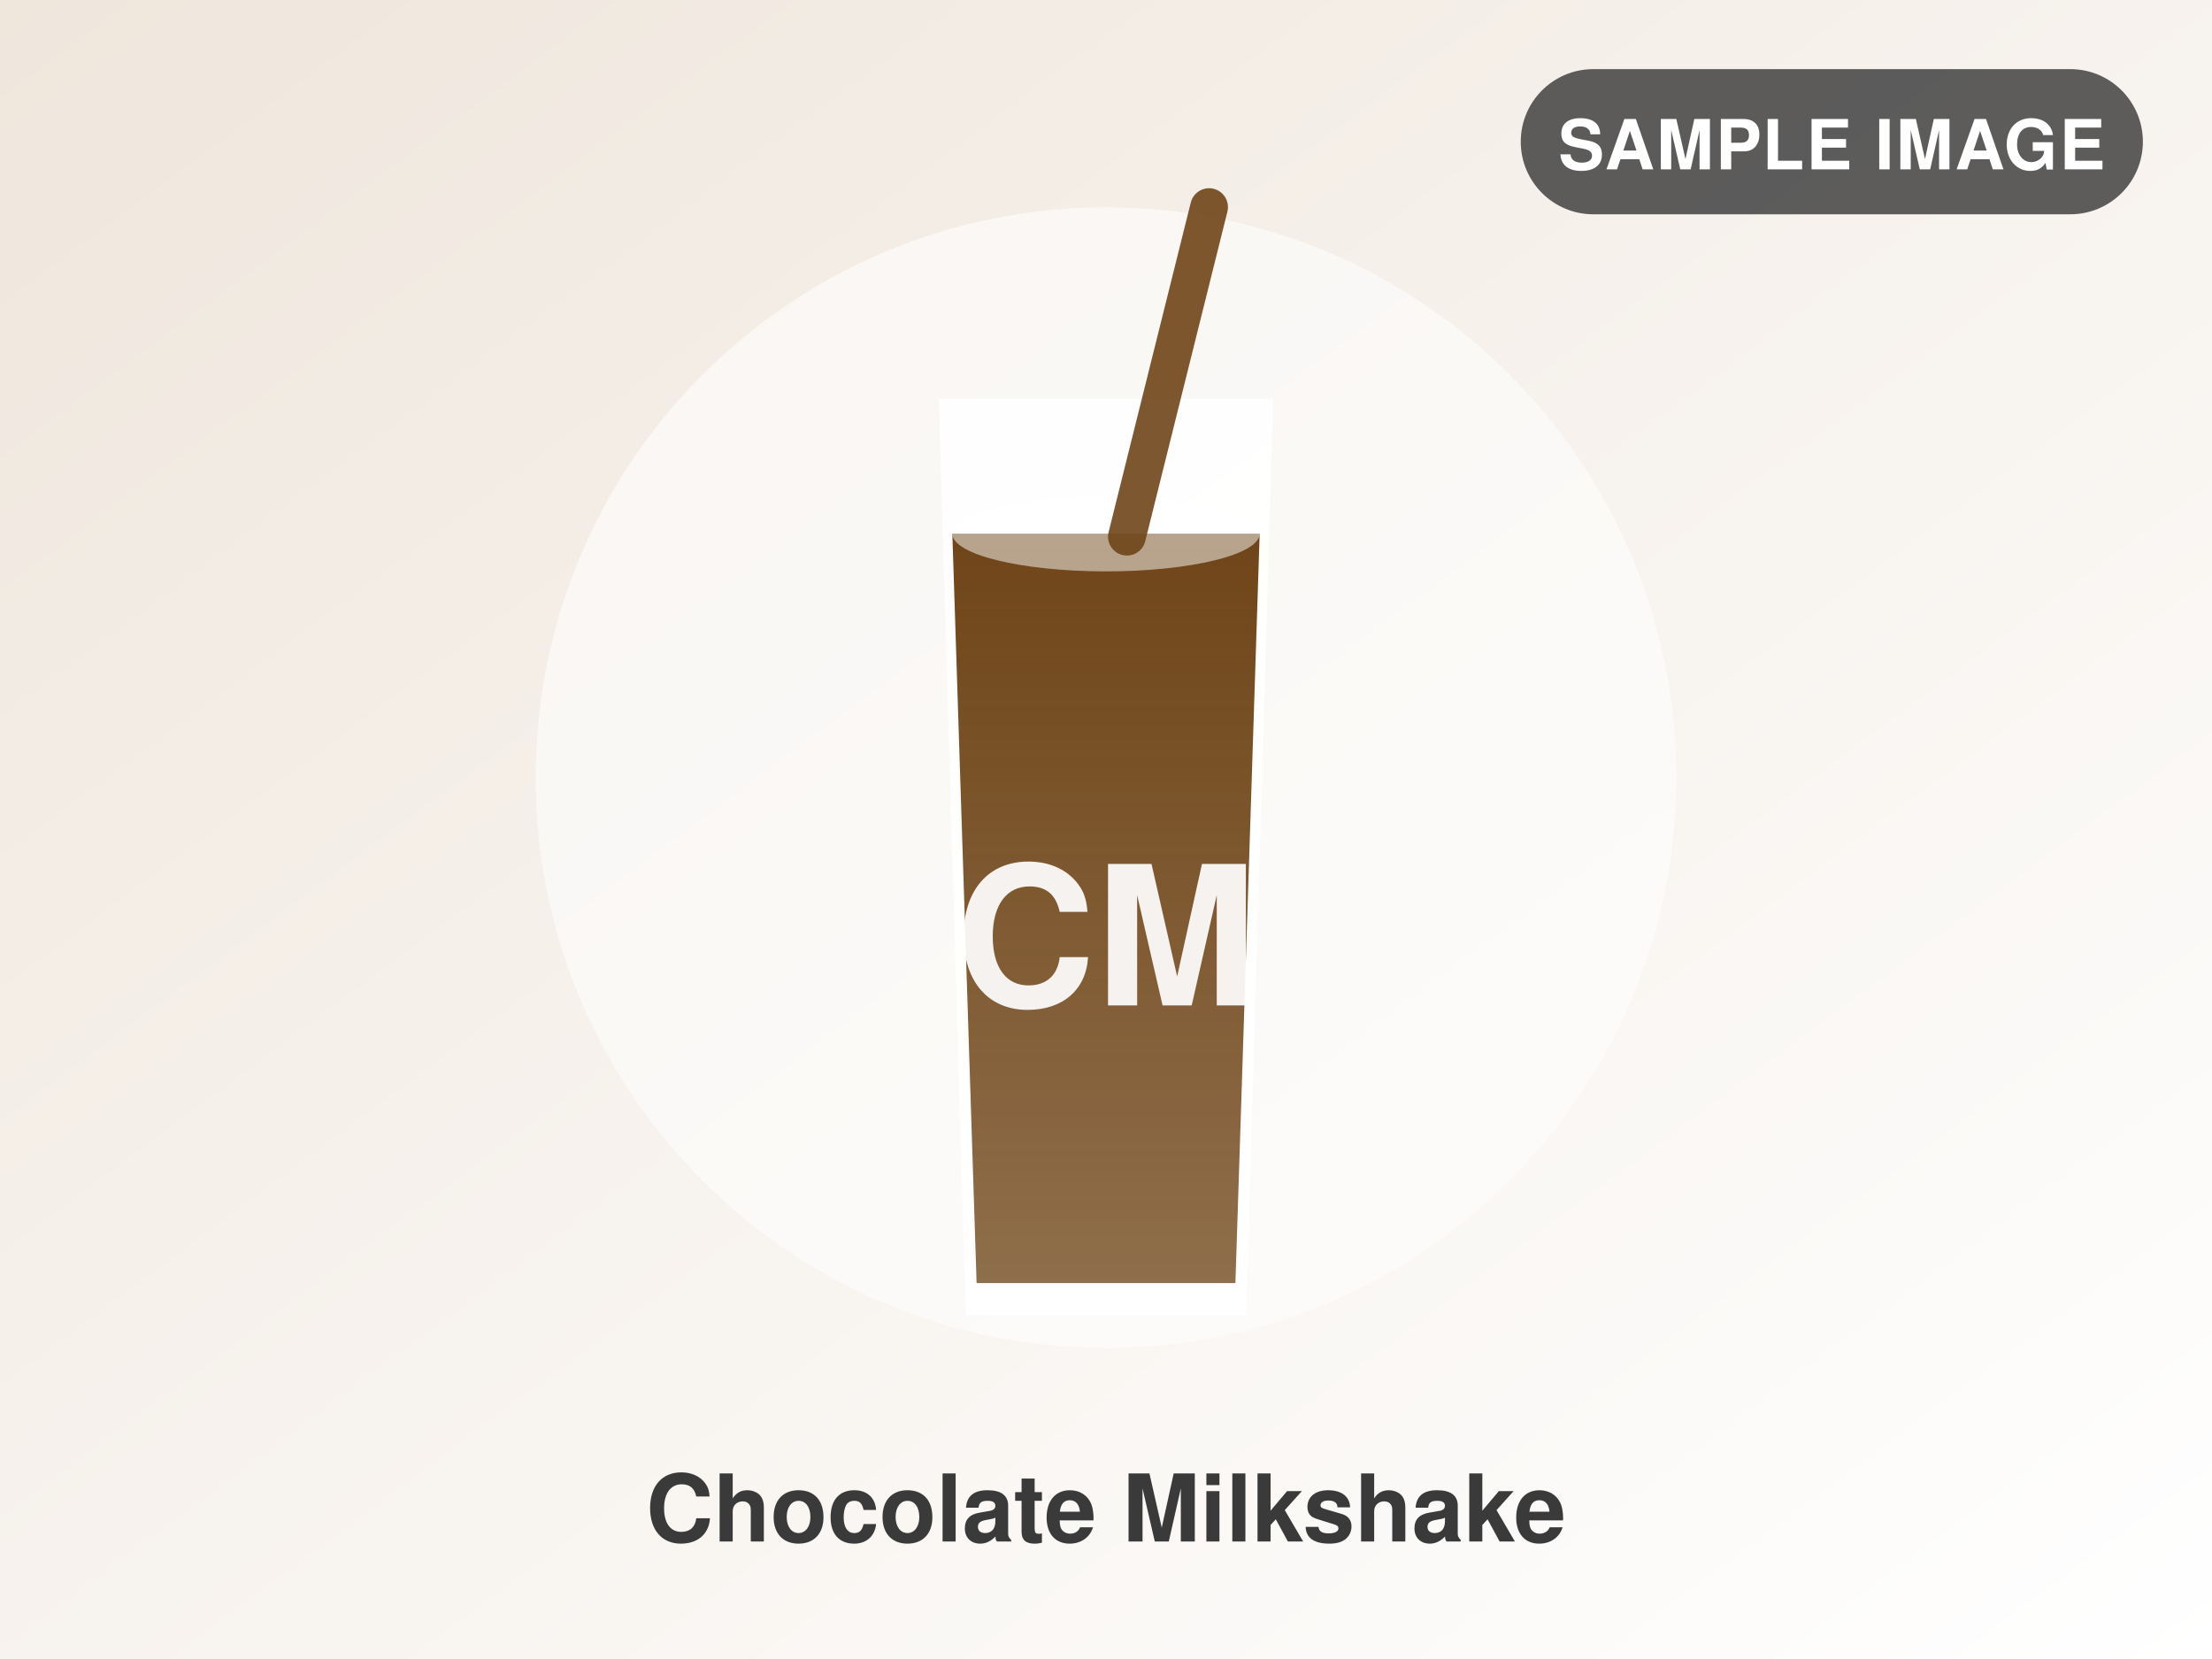
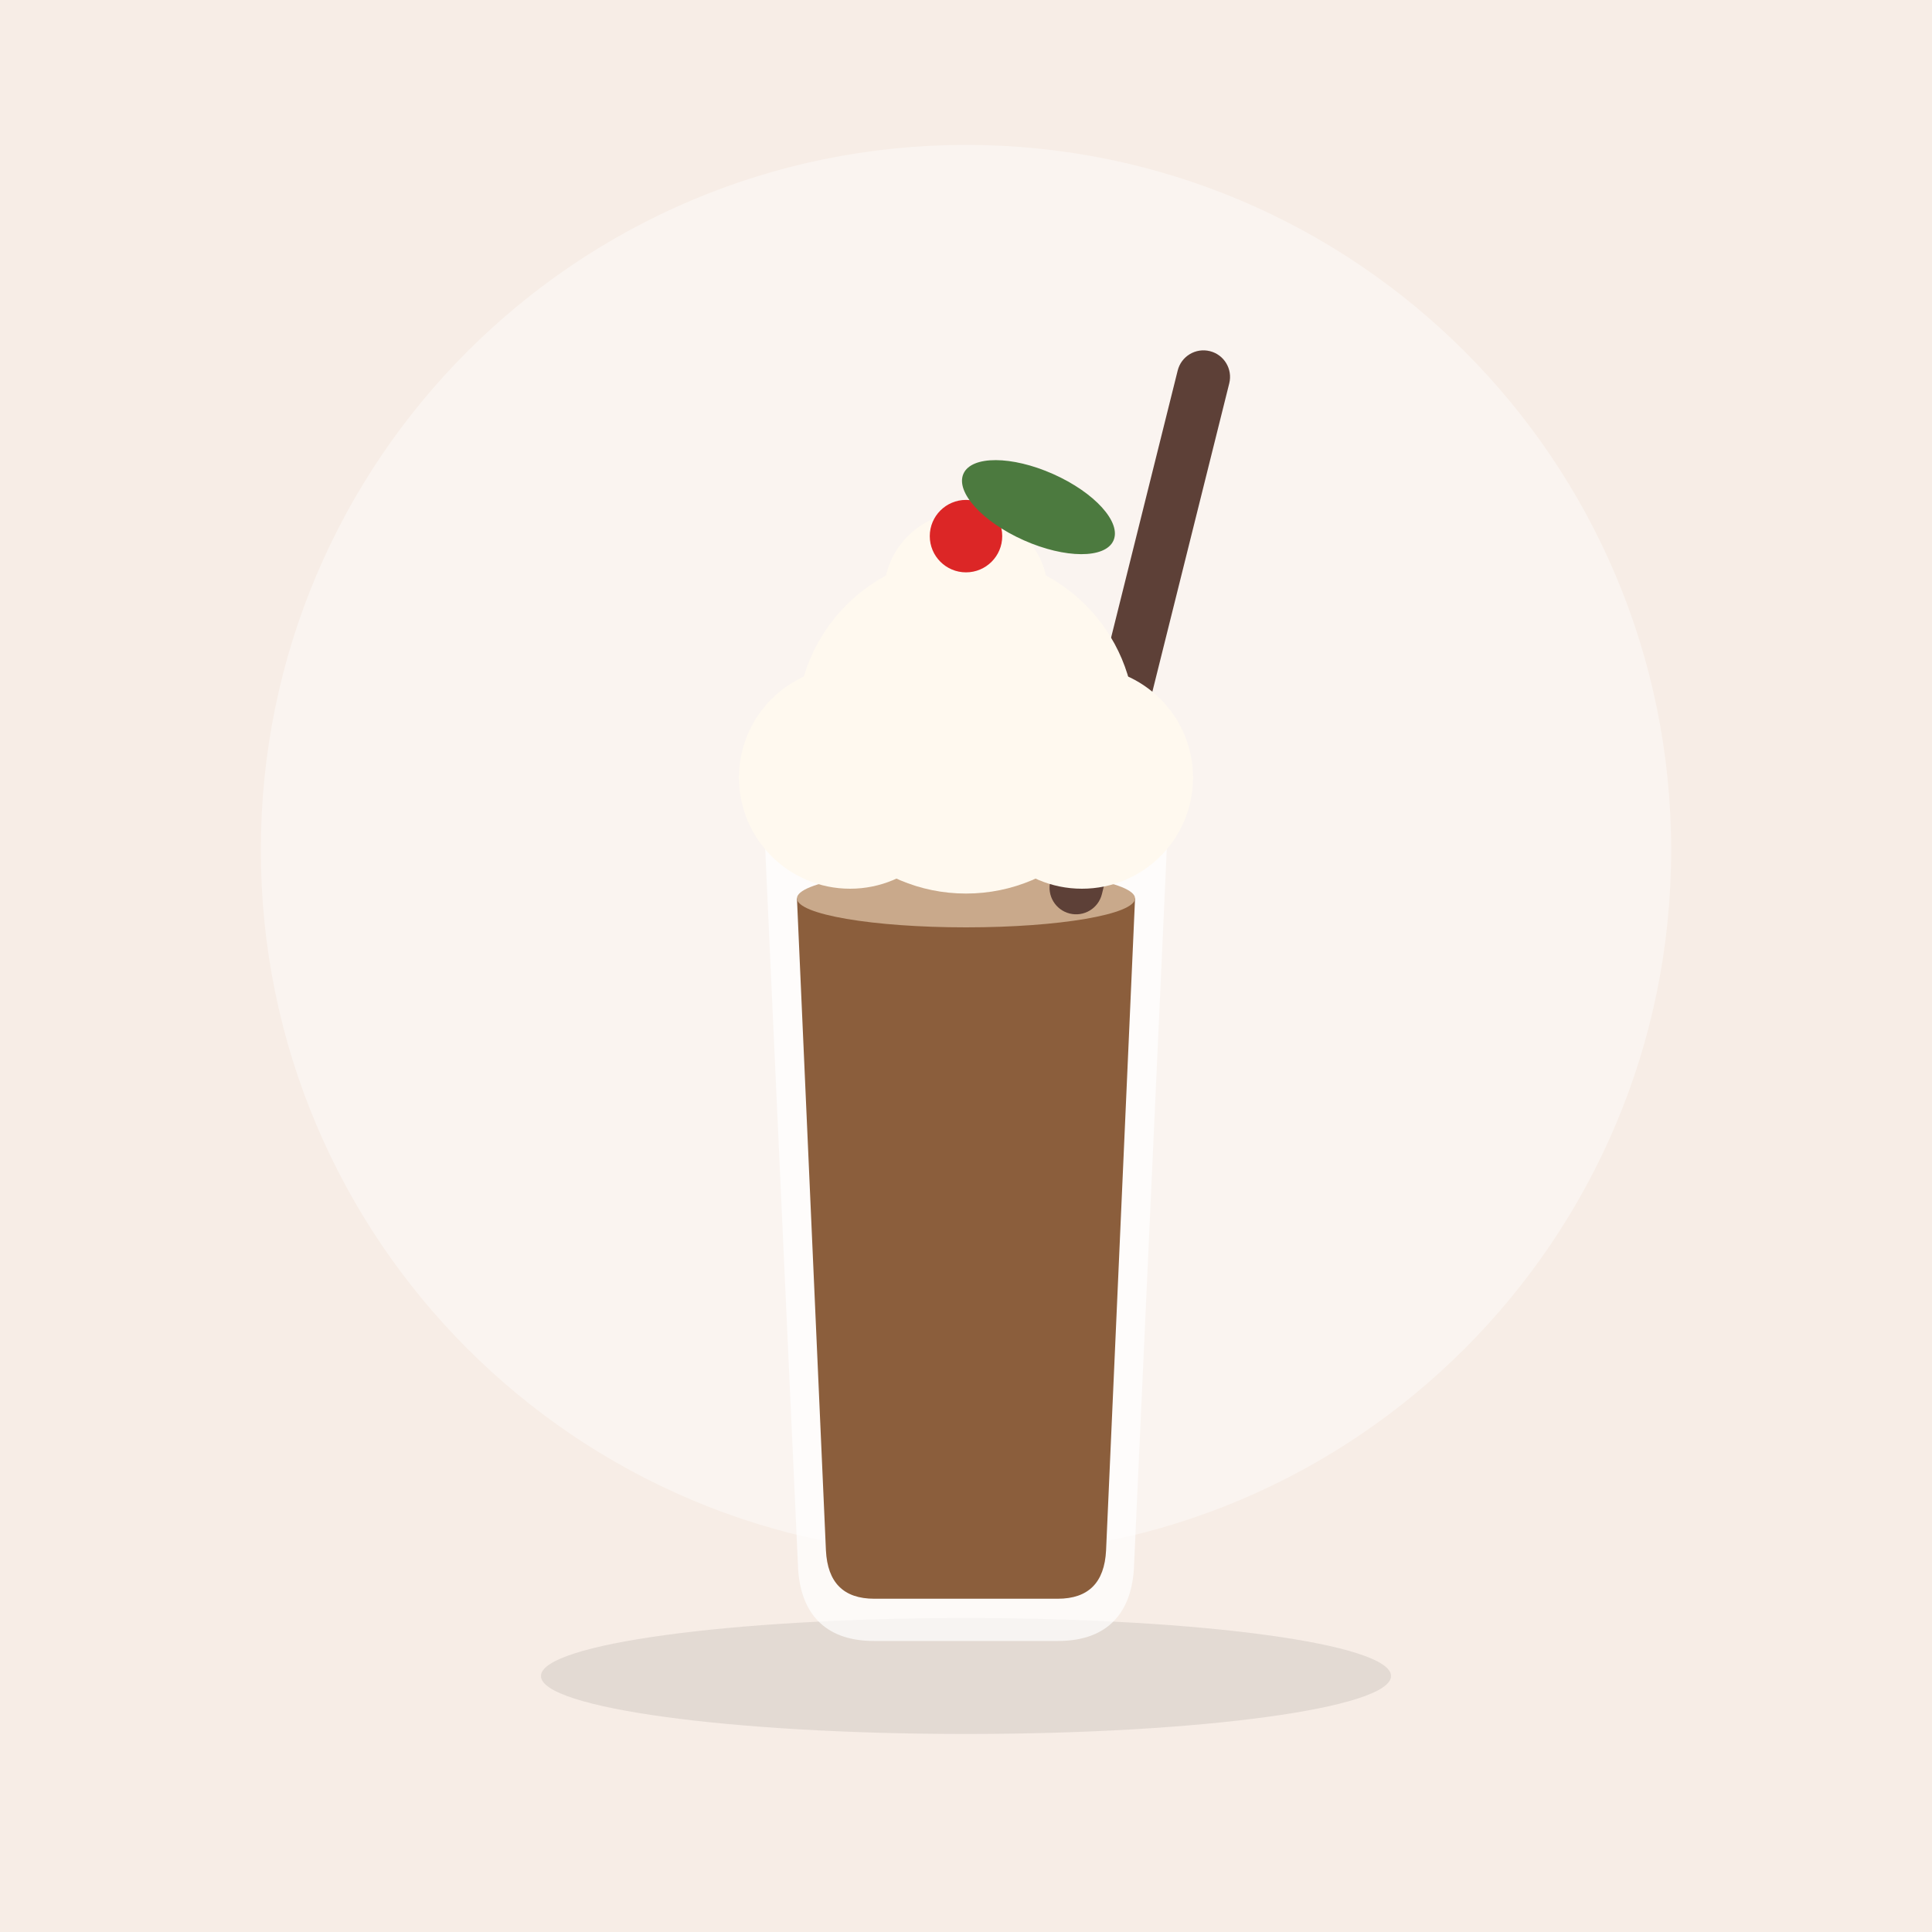
- <svg xmlns="http://www.w3.org/2000/svg" viewBox="0 0 640 480" width="640" height="480" role="img" aria-label="Chocolate Milkshake — sample illustration">
-   <defs>
-     <linearGradient id="bg" x1="0" y1="0" x2="1" y2="1">
-       <stop offset="0" stop-color="#efe6dc" />
-       <stop offset="1" stop-color="#ffffff" />
-     </linearGradient>
-     <linearGradient id="juice" x1="0" y1="0" x2="0" y2="1">
-       <stop offset="0" stop-color="#6f4518" />
-       <stop offset="1" stop-color="#6f4518" stop-opacity="0.78" />
-     </linearGradient>
-   </defs>
-   <rect width="640" height="480" fill="url(#bg)" />
-   <circle cx="320" cy="225" r="165" fill="#ffffff" opacity="0.55" />
-   <g transform="translate(320 248) scale(0.78)">
-     <path d="M-62 -170 L62 -170 L52 170 L-52 170 Z" fill="#ffffff" opacity="0.92" />
-     <path d="M-57 -120 L57 -120 L48 158 L-48 158 Z" fill="url(#juice)" />
-     <ellipse cx="0" cy="-120" rx="57" ry="14" fill="#ffffff" opacity="0.5" />
-     <rect x="16" y="-250" width="14" height="140" rx="7" fill="#6f4518" opacity="0.9" transform="rotate(14 23 -180)" />
-     <text x="0" y="55" text-anchor="middle" font-family="Helvetica,Arial,sans-serif" font-size="72" font-weight="700" fill="#ffffff" opacity="0.92">CM</text>
-   </g>
-   <text x="320" y="446" text-anchor="middle" font-family="Helvetica,Arial,sans-serif" font-size="27" font-weight="600" fill="#3a3a3a">Chocolate Milkshake</text>
+ <svg xmlns="http://www.w3.org/2000/svg" viewBox="0 0 800 800" width="800" height="800" role="img" aria-label="MnM sample product illustration">
+   <rect width="800" height="800" fill="#F7EDE6" />
+   <circle cx="400" cy="352" r="292" fill="#fff" opacity="0.38" />
+   <ellipse cx="400" cy="694" rx="176" ry="24" fill="#2C2A27" opacity="0.10" />
  <g>
-     <rect x="440" y="20" width="180" height="42" rx="21" fill="#3a3a3a" opacity="0.82" />
-     <text x="530" y="49" text-anchor="middle" font-family="Helvetica,Arial,sans-serif" font-size="20" font-weight="700" fill="#ffffff" letter-spacing="0.5">SAMPLE IMAGE</text>
+     <path d="M318 300 H482 L466 650 Q464 676 438 676 H362 Q336 676 334 650 Z" fill="#FFFFFF" opacity="0.7" stroke="#FFFFFF" stroke-width="7" />
+     <path d="M330 372 H470 L458 642 Q457 662 438 662 H362 Q343 662 342 642 Z" fill="#8B5E3C" />
+     <ellipse cx="400" cy="372" rx="70" ry="12" fill="#C9A98B" />
+     <g transform="rotate(14 456 330)">
+       <rect x="444" y="140" width="22" height="240" rx="11" fill="#5D4037" />
+     </g>
+     <circle cx="400" cy="300" r="70" fill="#FFF9EF" />
+     <circle cx="352" cy="322" r="46" fill="#FFF9EF" />
+     <circle cx="448" cy="322" r="46" fill="#FFF9EF" />
+     <circle cx="400" cy="246" r="34" fill="#FFF9EF" />
+     <circle cx="400" cy="222" r="15" fill="#DC2626" />
+     <ellipse cx="430" cy="210" rx="34" ry="15" fill="#4C7A3F" transform="rotate(24 430 210)" />
  </g>
</svg>
